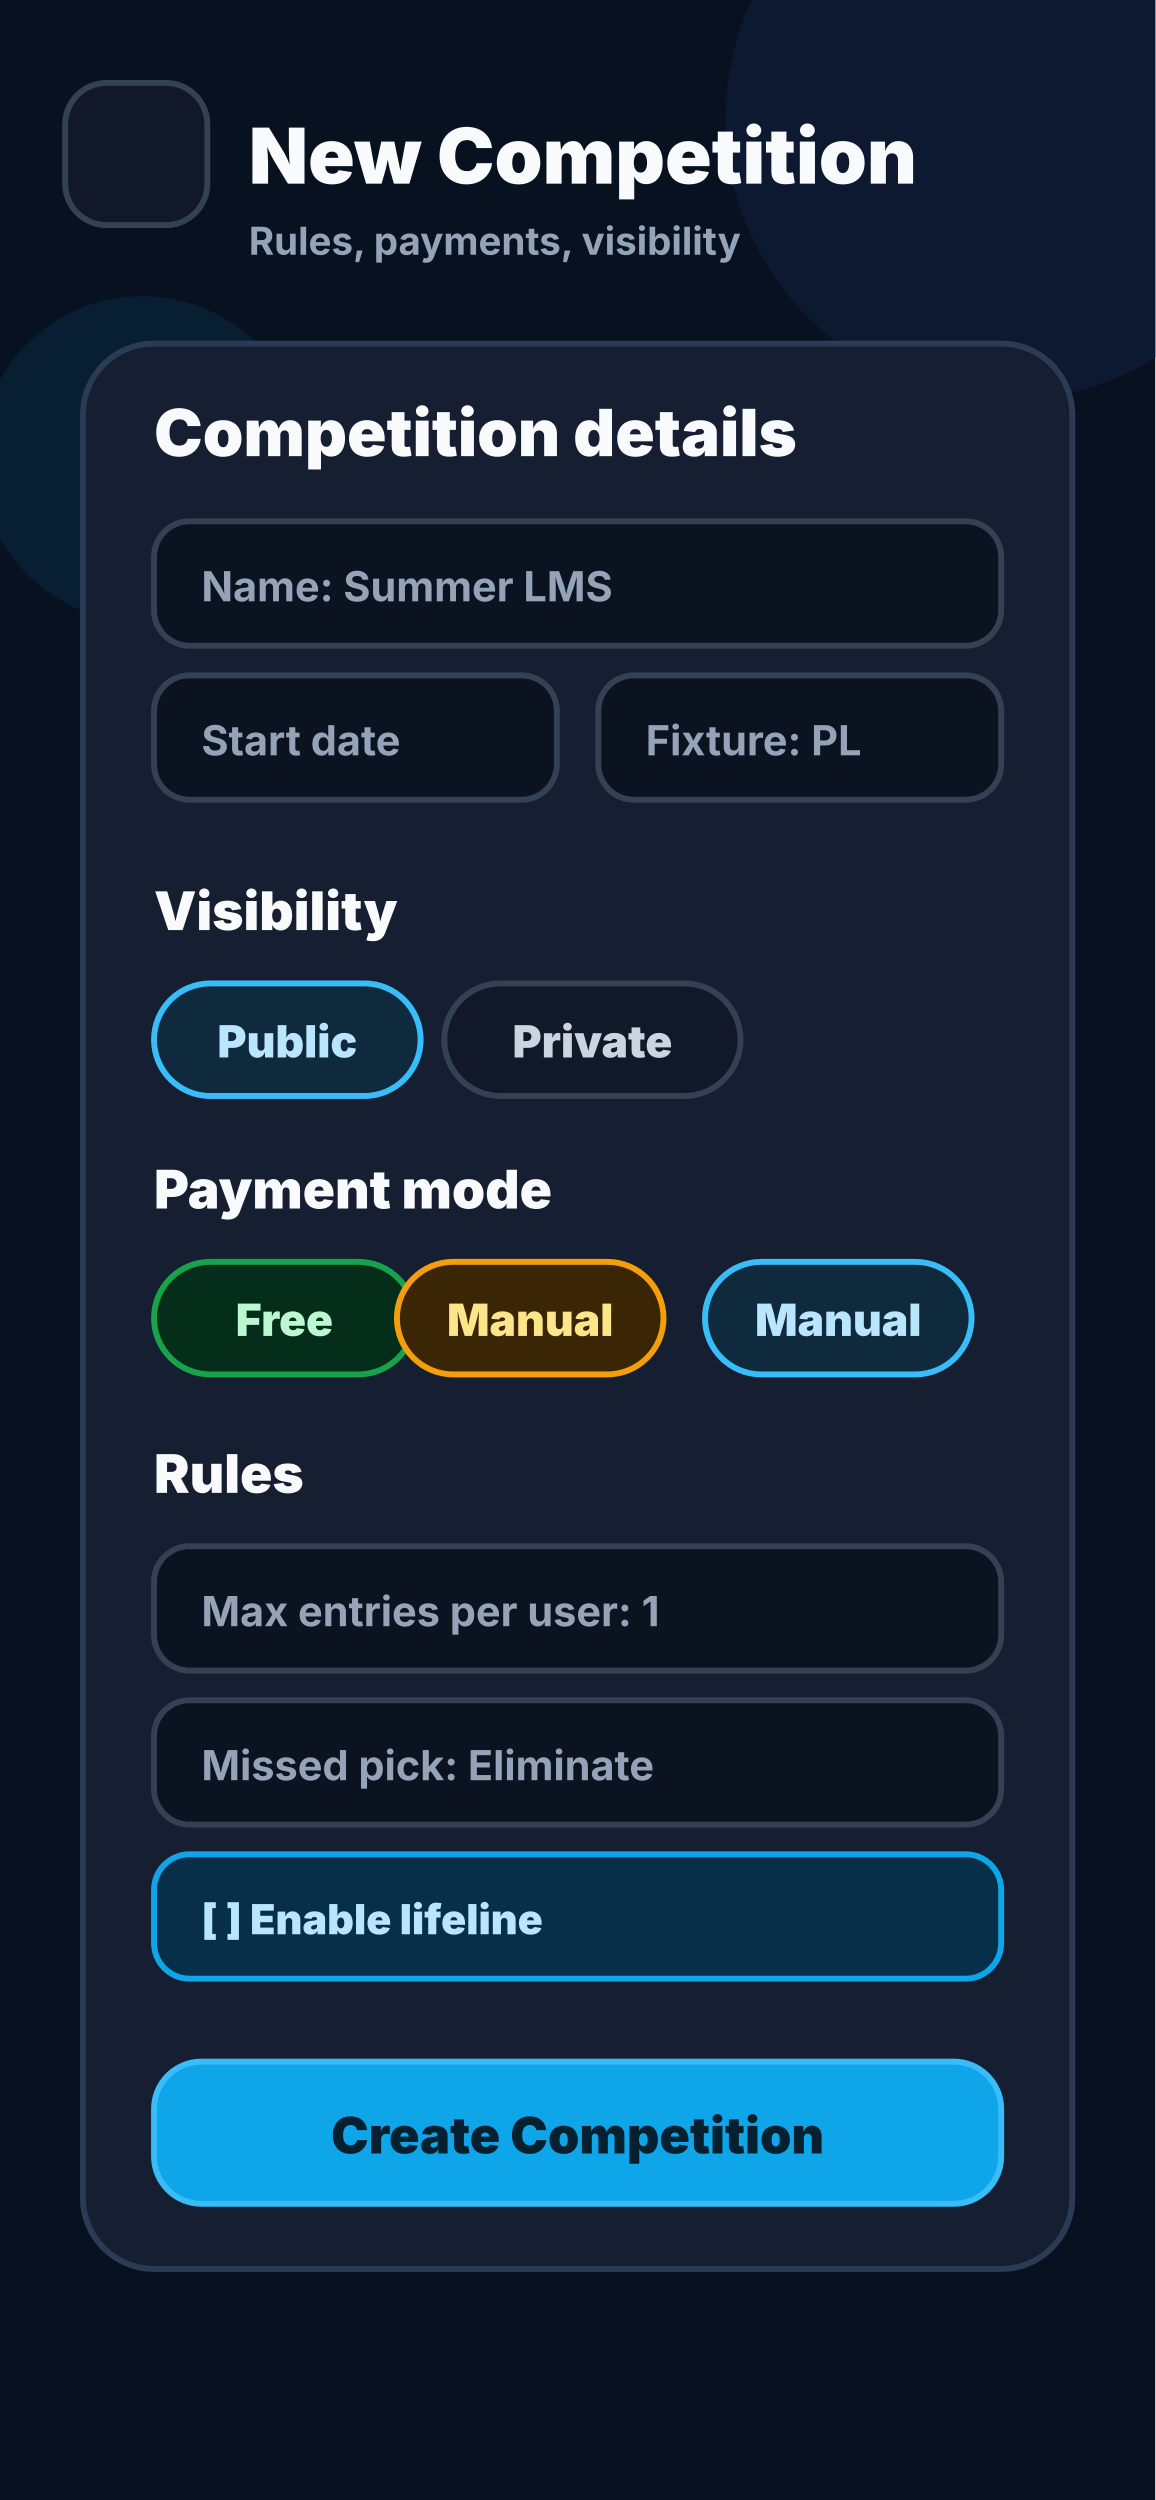
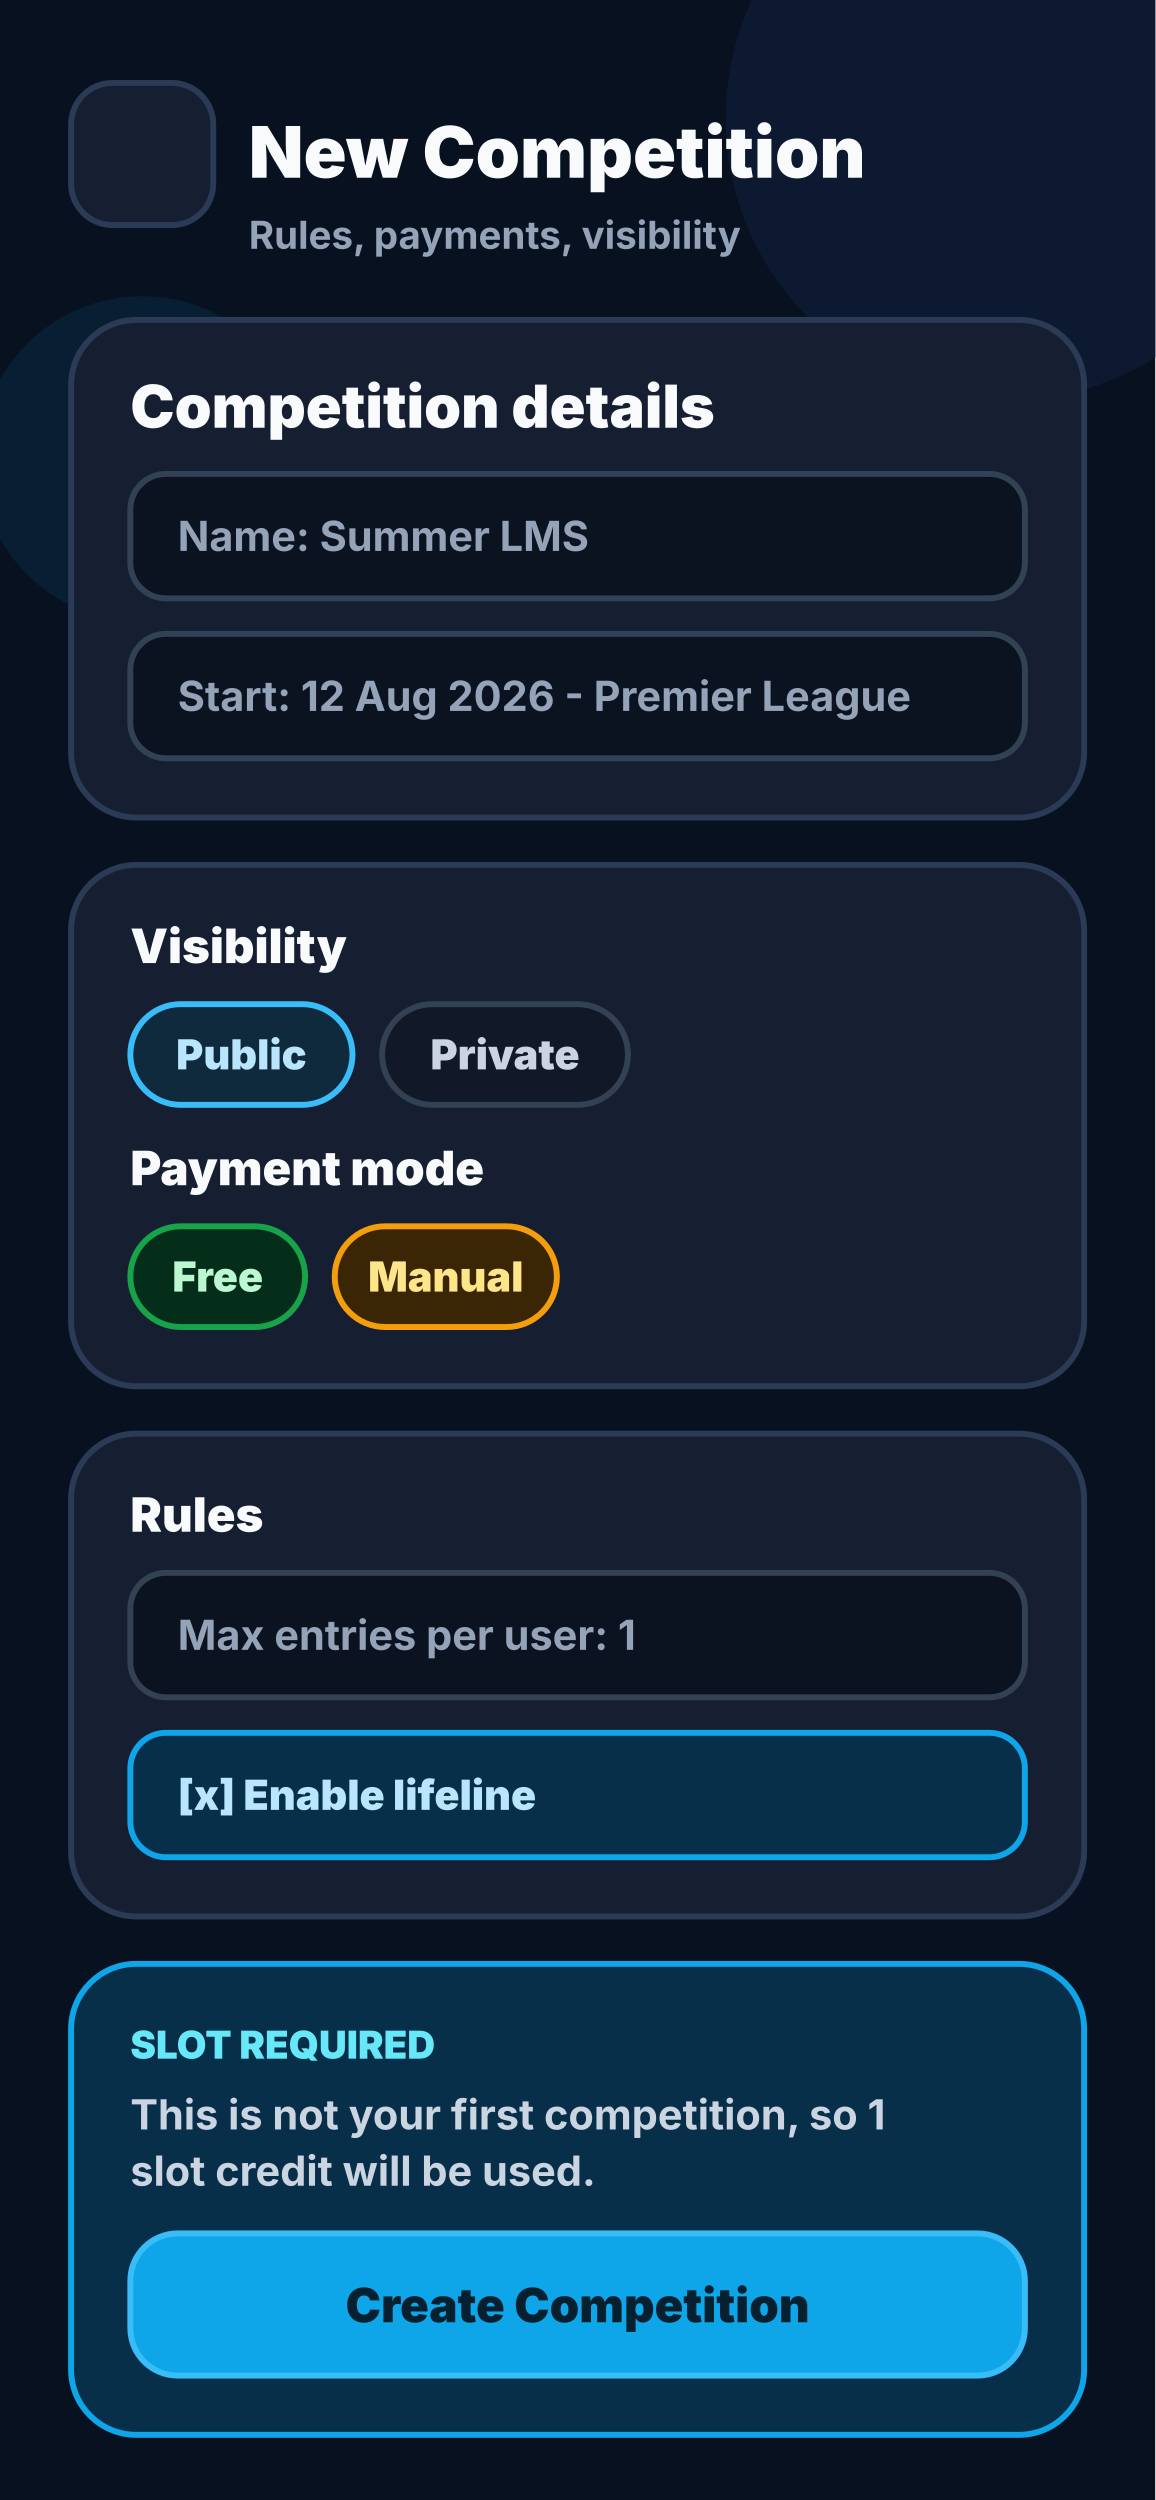
<svg xmlns="http://www.w3.org/2000/svg" width="390" height="844" viewBox="0 0 390 844">
  <rect width="390" height="844" fill="#07111f" />
  <circle cx="340" cy="40" r="95" fill="#172554" opacity="0.35" />
  <circle cx="48" cy="155" r="55" fill="#082f49" opacity="0.45" />
-   <rect x="22" y="28" width="48" height="48" rx="14" fill="#111827" stroke="#334155" stroke-width="2" opacity="1" />
-   <text x="84" y="62" font-family="Inter, Arial, sans-serif" font-size="26" font-weight="900" fill="#f8fafc" text-anchor="start" opacity="1">New Competition</text>
-   <text x="84" y="86" font-family="Inter, Arial, sans-serif" font-size="13" font-weight="700" fill="#94a3b8" text-anchor="start" opacity="1">Rules, payments, visibility</text>
-   <rect x="28" y="116" width="334" height="650" rx="24" fill="#151f31" stroke="#2b3a55" stroke-width="2" opacity="1" />
-   <text x="52" y="154" font-family="Inter, Arial, sans-serif" font-size="22" font-weight="900" fill="#f8fafc" text-anchor="start" opacity="1">Competition details</text>
-   <rect x="52" y="176" width="286" height="42" rx="12" fill="#0b1220" stroke="#334155" stroke-width="2" opacity="1" />
-   <text x="68" y="203" font-family="Inter, Arial, sans-serif" font-size="14" font-weight="700" fill="#94a3b8" text-anchor="start" opacity="1">Name: Summer LMS</text>
-   <rect x="52" y="228" width="136" height="42" rx="12" fill="#0b1220" stroke="#334155" stroke-width="2" opacity="1" />
-   <text x="68" y="255" font-family="Inter, Arial, sans-serif" font-size="14" font-weight="700" fill="#94a3b8" text-anchor="start" opacity="1">Start date</text>
-   <rect x="202" y="228" width="136" height="42" rx="12" fill="#0b1220" stroke="#334155" stroke-width="2" opacity="1" />
-   <text x="218" y="255" font-family="Inter, Arial, sans-serif" font-size="14" font-weight="700" fill="#94a3b8" text-anchor="start" opacity="1">Fixture: PL</text>
-   <text x="52" y="314" font-family="Inter, Arial, sans-serif" font-size="18" font-weight="900" fill="#f8fafc" text-anchor="start" opacity="1">Visibility</text>
-   <rect x="52" y="332" width="90" height="38" rx="19" fill="#0f2a3d" stroke="#38bdf8" stroke-width="2" opacity="1" />
-   <text x="97.0" y="357" font-family="Inter, Arial, sans-serif" font-size="15" font-weight="900" fill="#bae6fd" text-anchor="middle" opacity="1">Public</text>
-   <rect x="150" y="332" width="100" height="38" rx="19" fill="#111827" stroke="#334155" stroke-width="2" opacity="1" />
-   <text x="200.0" y="357" font-family="Inter, Arial, sans-serif" font-size="15" font-weight="900" fill="#cbd5e1" text-anchor="middle" opacity="1">Private</text>
-   <text x="52" y="408" font-family="Inter, Arial, sans-serif" font-size="18" font-weight="900" fill="#f8fafc" text-anchor="start" opacity="1">Payment mode</text>
-   <rect x="52" y="426" width="88" height="38" rx="19" fill="#052e1a" stroke="#16a34a" stroke-width="2" opacity="1" />
-   <text x="96.0" y="451" font-family="Inter, Arial, sans-serif" font-size="15" font-weight="900" fill="#bbf7d0" text-anchor="middle" opacity="1">Free</text>
-   <rect x="134" y="426" width="90" height="38" rx="19" fill="#3a2605" stroke="#f59e0b" stroke-width="2" opacity="1" />
-   <text x="179.0" y="451" font-family="Inter, Arial, sans-serif" font-size="15" font-weight="900" fill="#fde68a" text-anchor="middle" opacity="1">Manual</text>
-   <rect x="238" y="426" width="90" height="38" rx="19" fill="#0f2a3d" stroke="#38bdf8" stroke-width="2" opacity="1" />
-   <text x="283.0" y="451" font-family="Inter, Arial, sans-serif" font-size="15" font-weight="900" fill="#bae6fd" text-anchor="middle" opacity="1">Manual</text>
-   <text x="52" y="504" font-family="Inter, Arial, sans-serif" font-size="18" font-weight="900" fill="#f8fafc" text-anchor="start" opacity="1">Rules</text>
-   <rect x="52" y="522" width="286" height="42" rx="12" fill="#0b1220" stroke="#334155" stroke-width="2" opacity="1" />
-   <text x="68" y="549" font-family="Inter, Arial, sans-serif" font-size="14" font-weight="700" fill="#94a3b8" text-anchor="start" opacity="1">Max entries per user: 1</text>
-   <rect x="52" y="574" width="286" height="42" rx="12" fill="#0b1220" stroke="#334155" stroke-width="2" opacity="1" />
-   <text x="68" y="601" font-family="Inter, Arial, sans-serif" font-size="14" font-weight="700" fill="#94a3b8" text-anchor="start" opacity="1">Missed pick: Eliminate</text>
-   <rect x="52" y="626" width="286" height="42" rx="12" fill="#082f49" stroke="#0ea5e9" stroke-width="2" opacity="1" />
-   <text x="68" y="653" font-family="Inter, Arial, sans-serif" font-size="14" font-weight="900" fill="#bae6fd" text-anchor="start" opacity="1">[ ] Enable lifeline</text>
-   <rect x="52" y="696" width="286" height="48" rx="16" fill="#0ea5e9" stroke="#38bdf8" stroke-width="2" opacity="1" />
-   <text x="195.0" y="727" font-family="Inter, Arial, sans-serif" font-size="17" font-weight="900" fill="#05202f" text-anchor="middle" opacity="1">Create Competition</text>
+   <rect x="24" y="28" width="48" height="48" rx="14" fill="#151f31" stroke="#2b3a55" stroke-width="2" />
+   <text x="84" y="60" font-family="Inter, Arial, sans-serif" font-size="24" font-weight="900" fill="#f8fafc" text-anchor="start">New Competition</text>
+   <text x="84" y="84" font-family="Inter, Arial, sans-serif" font-size="13" font-weight="700" fill="#94a3b8" text-anchor="start">Rules, payments, visibility</text>
+   <rect x="24" y="108" width="342" height="168" rx="22" fill="#151f31" stroke="#2b3a55" stroke-width="2" />
+   <g transform="translate(44,128)">
+     <g transform="translate(0,0)">
+       <text x="0" y="16.4" font-family="Inter, Arial, sans-serif" font-size="20" font-weight="900" fill="#f8fafc" text-anchor="start">Competition details</text>
+     </g>
+     <g transform="translate(0,32)">
+       <rect x="0" y="0" width="302" height="42" rx="12" fill="#0b1220" stroke="#334155" stroke-width="2" />
+       <text x="16" y="26" font-family="Inter, Arial, sans-serif" font-size="14" font-weight="700" fill="#94a3b8" text-anchor="start">Name: Summer LMS</text>
+     </g>
+     <g transform="translate(0,86)">
+       <rect x="0" y="0" width="302" height="42" rx="12" fill="#0b1220" stroke="#334155" stroke-width="2" />
+       <text x="16" y="26" font-family="Inter, Arial, sans-serif" font-size="14" font-weight="700" fill="#94a3b8" text-anchor="start">Start: 12 Aug 2026 - Premier League</text>
+     </g>
+   </g>
+   <rect x="24" y="292" width="342" height="176" rx="22" fill="#151f31" stroke="#2b3a55" stroke-width="2" />
+   <g transform="translate(44,312)">
+     <g transform="translate(0,0)">
+       <text x="0" y="13.12" font-family="Inter, Arial, sans-serif" font-size="16" font-weight="900" fill="#f8fafc" text-anchor="start">Visibility</text>
+     </g>
+     <g transform="translate(0,27)">
+       <rect x="0" y="0" width="75" height="34" rx="17" fill="#0f2a3d" stroke="#38bdf8" stroke-width="2" />
+       <text x="37.5" y="22.04" font-family="Inter, Arial, sans-serif" font-size="14" font-weight="900" fill="#bae6fd" text-anchor="middle">Public</text>
+       <rect x="85" y="0" width="83" height="34" rx="17" fill="#111827" stroke="#334155" stroke-width="2" />
+       <text x="126.5" y="22.04" font-family="Inter, Arial, sans-serif" font-size="14" font-weight="900" fill="#cbd5e1" text-anchor="middle">Private</text>
+     </g>
+     <g transform="translate(0,75)">
+       <text x="0" y="13.12" font-family="Inter, Arial, sans-serif" font-size="16" font-weight="900" fill="#f8fafc" text-anchor="start">Payment mode</text>
+     </g>
+     <g transform="translate(0,102)">
+       <rect x="0" y="0" width="59" height="34" rx="17" fill="#052e1a" stroke="#16a34a" stroke-width="2" />
+       <text x="29.5" y="22.04" font-family="Inter, Arial, sans-serif" font-size="14" font-weight="900" fill="#bbf7d0" text-anchor="middle">Free</text>
+       <rect x="69" y="0" width="75" height="34" rx="17" fill="#3a2605" stroke="#f59e0b" stroke-width="2" />
+       <text x="106.5" y="22.04" font-family="Inter, Arial, sans-serif" font-size="14" font-weight="900" fill="#fde68a" text-anchor="middle">Manual</text>
+     </g>
+   </g>
+   <rect x="24" y="484" width="342" height="163" rx="22" fill="#151f31" stroke="#2b3a55" stroke-width="2" />
+   <g transform="translate(44,504)">
+     <g transform="translate(0,0)">
+       <text x="0" y="13.12" font-family="Inter, Arial, sans-serif" font-size="16" font-weight="900" fill="#f8fafc" text-anchor="start">Rules</text>
+     </g>
+     <g transform="translate(0,27)">
+       <rect x="0" y="0" width="302" height="42" rx="12" fill="#0b1220" stroke="#334155" stroke-width="2" />
+       <text x="16" y="26" font-family="Inter, Arial, sans-serif" font-size="14" font-weight="700" fill="#94a3b8" text-anchor="start">Max entries per user: 1</text>
+     </g>
+     <g transform="translate(0,81)">
+       <rect x="0" y="0" width="302" height="42" rx="12" fill="#082f49" stroke="#0ea5e9" stroke-width="2" />
+       <text x="16" y="26" font-family="Inter, Arial, sans-serif" font-size="14" font-weight="900" fill="#bae6fd" text-anchor="start">[x] Enable lifeline</text>
+     </g>
+   </g>
+   <rect x="24" y="663" width="342" height="159" rx="22" fill="#082f49" stroke="#0ea5e9" stroke-width="2" />
+   <g transform="translate(44,683)">
+     <g transform="translate(0,0)">
+       <text x="0" y="12" font-family="Inter, Arial, sans-serif" font-size="13" font-weight="900" fill="#67e8f9" text-anchor="start">SLOT REQUIRED</text>
+     </g>
+     <g transform="translate(0,24)">
+       <text x="0" y="11.9" font-family="Inter, Arial, sans-serif" font-size="14" font-weight="700" fill="#cbd5e1" text-anchor="start">This is not your first competition, so 1</text>
+       <text x="0" y="30.9" font-family="Inter, Arial, sans-serif" font-size="14" font-weight="700" fill="#cbd5e1" text-anchor="start">slot credit will be used.</text>
+     </g>
+     <g transform="translate(0,71)">
+       <rect x="0" y="0" width="302" height="48" rx="16" fill="#0ea5e9" stroke="#38bdf8" stroke-width="2" />
+       <text x="151" y="30" font-family="Inter, Arial, sans-serif" font-size="16" font-weight="900" fill="#05202f" text-anchor="middle">Create Competition</text>
+     </g>
+   </g>
</svg>
